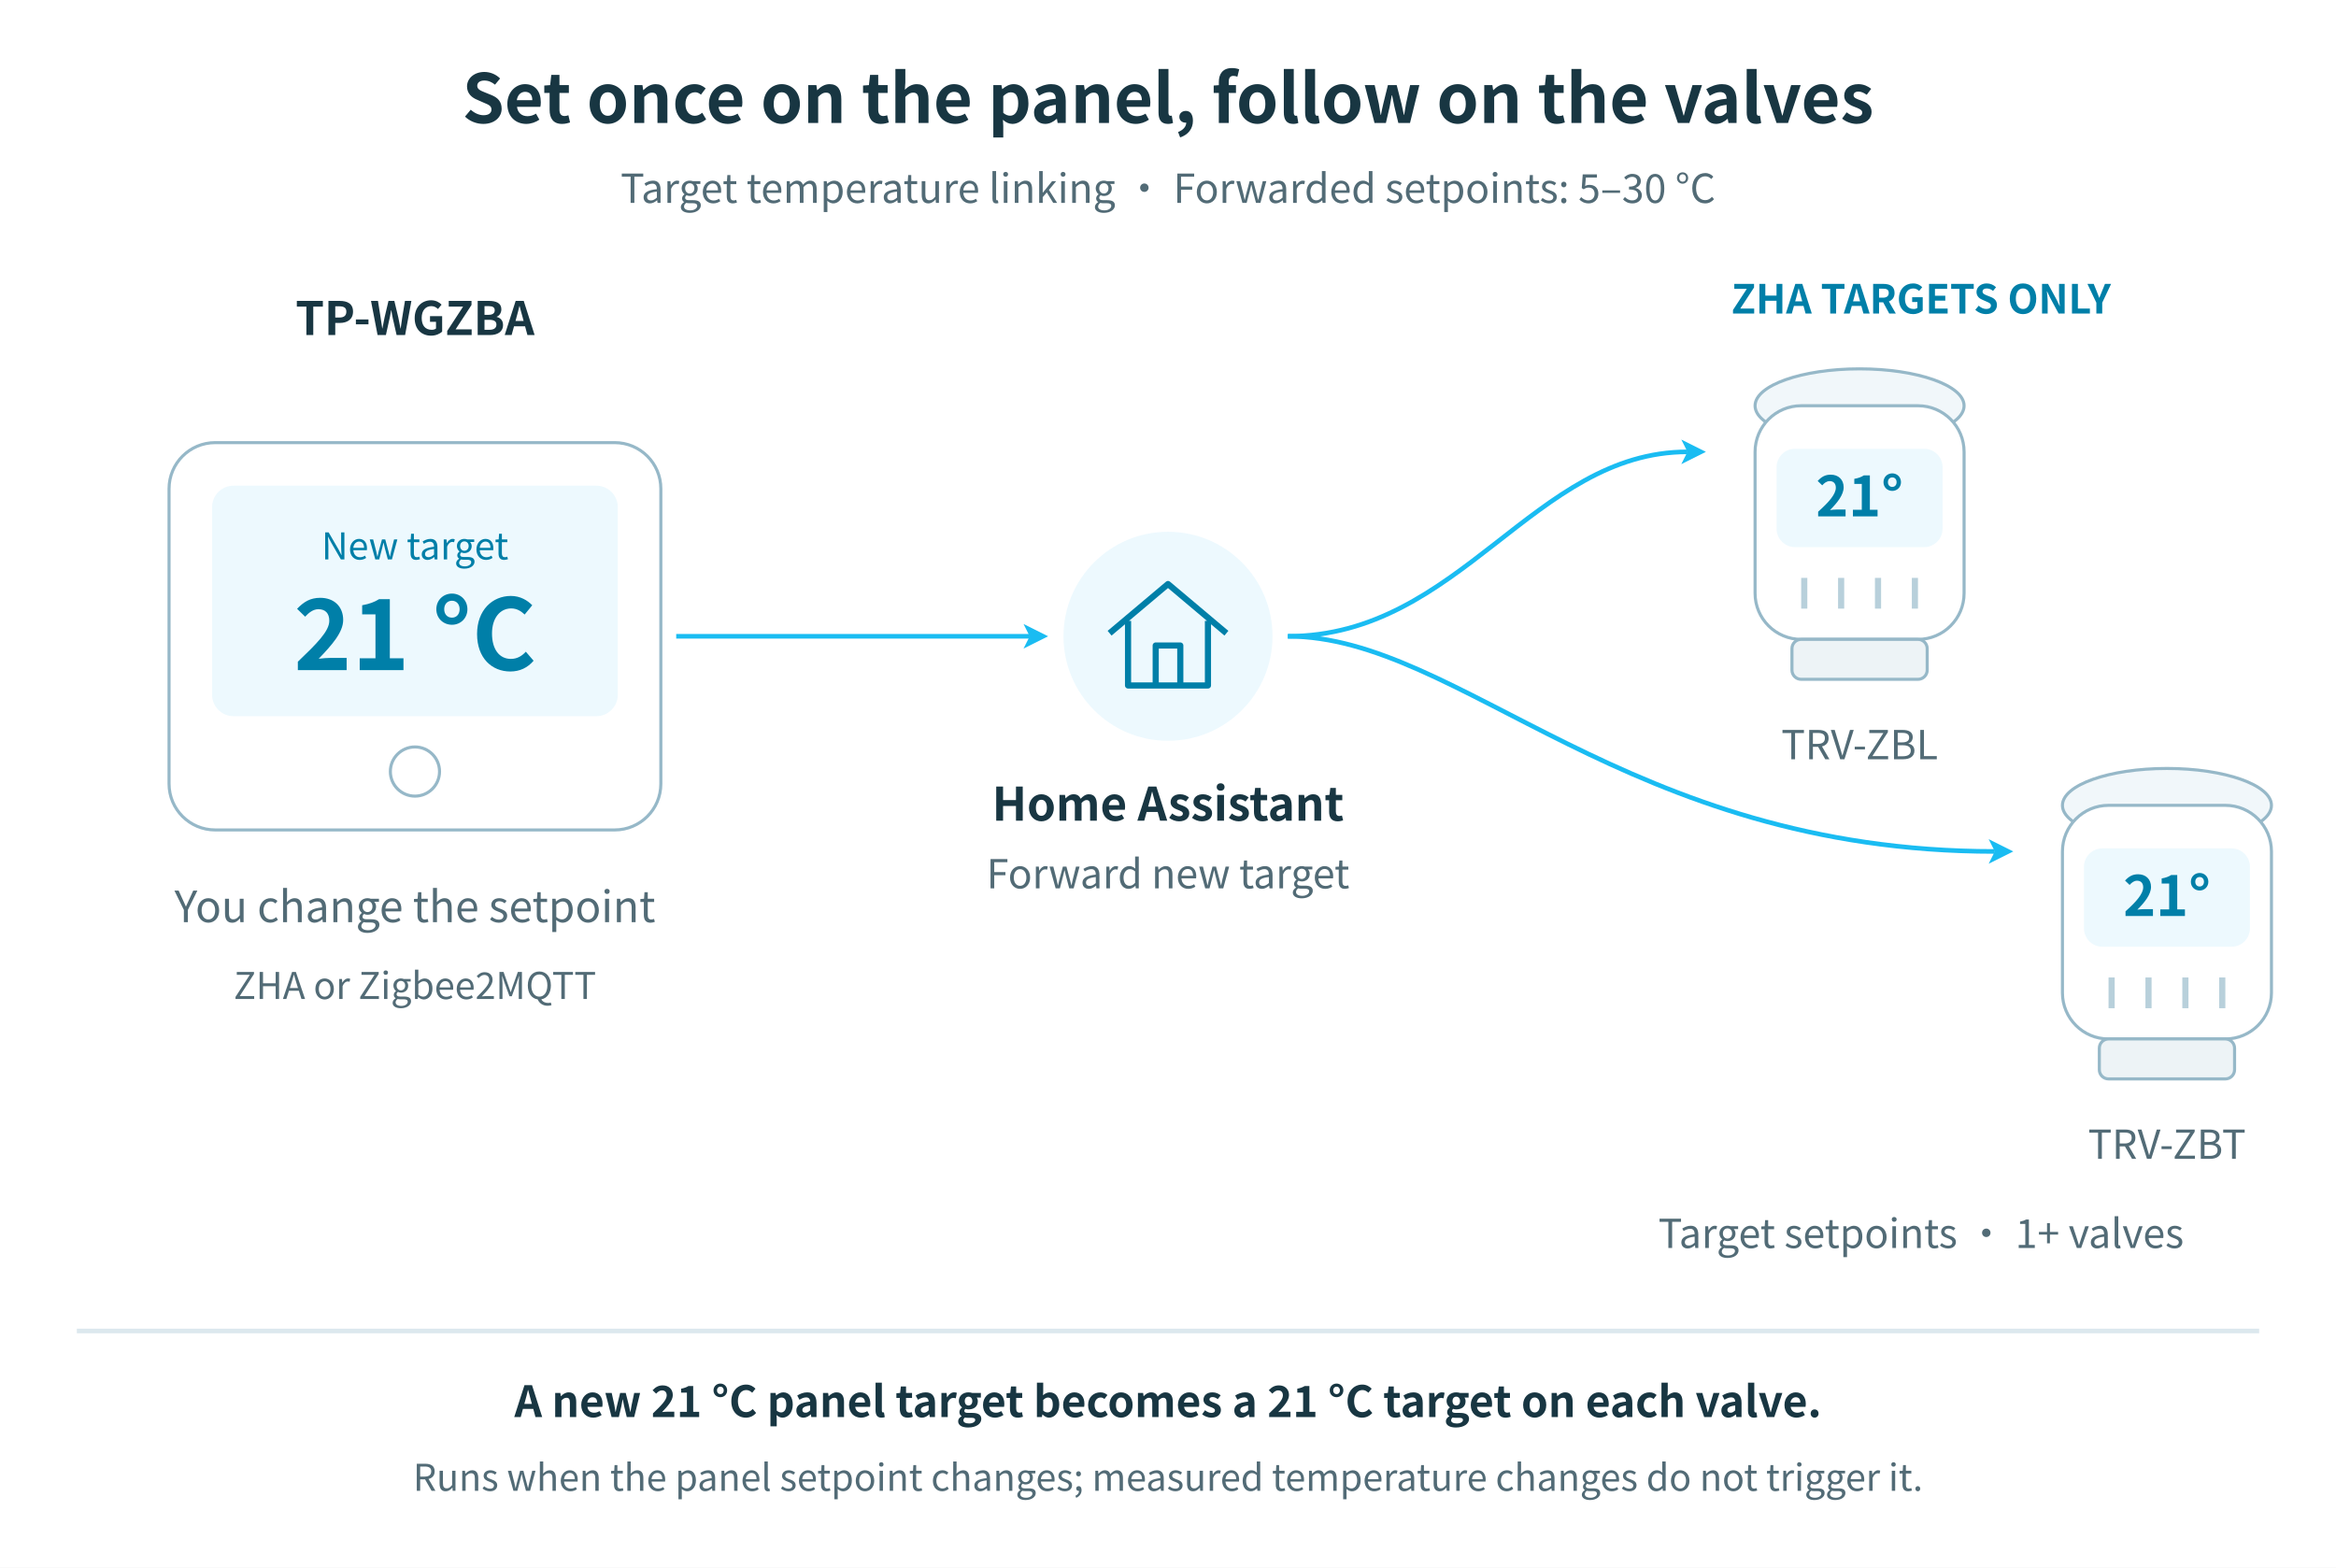
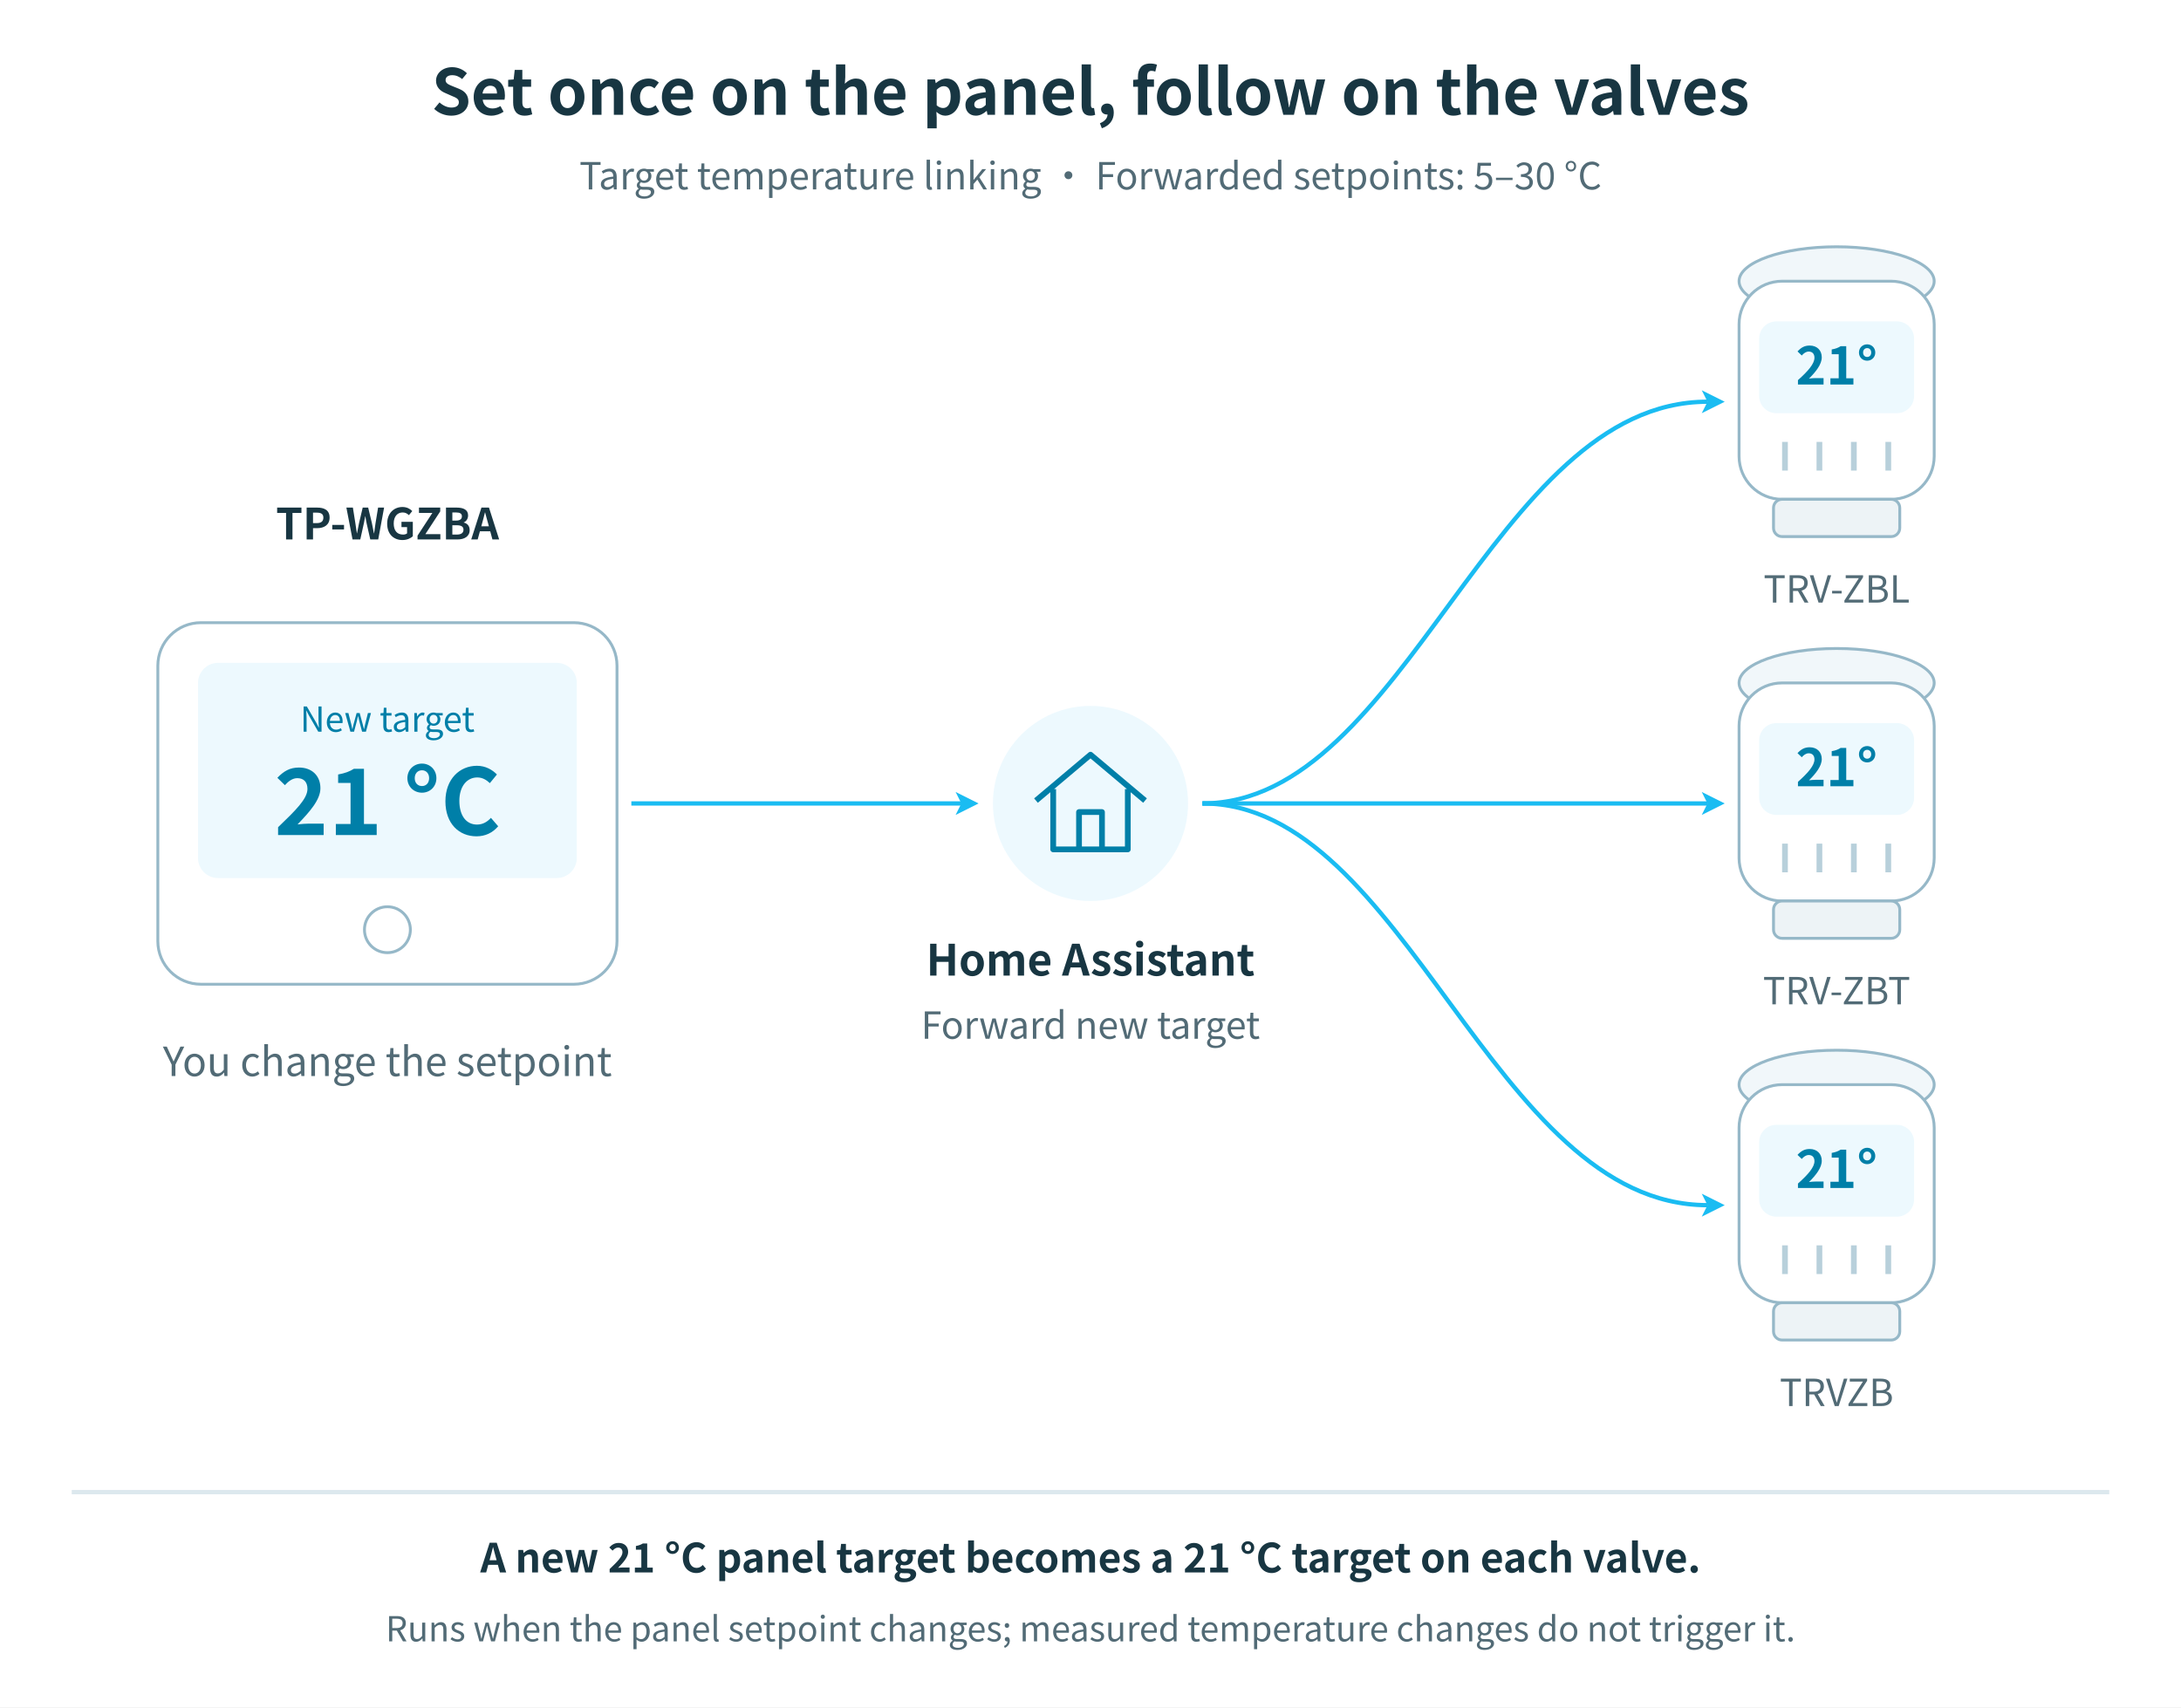
- <svg xmlns="http://www.w3.org/2000/svg" width="760" viewBox="0 0 760 510" role="img" aria-labelledby="title desc">
-   <style>text { font-family: 'Segoe UI', 'PingFang SC', 'Microsoft YaHei', 'Noto Sans CJK SC', system-ui, sans-serif; }</style>
+ <svg xmlns="http://www.w3.org/2000/svg" width="760" viewBox="0 0 760 595" role="img" aria-labelledby="title desc">
+   <style>text { font-family: 'Segoe UI', 'PingFang SC', 'Microsoft YaHei', 'Noto Sans CJK SC', system-ui, sans-serif; text-anchor: middle; }</style>
  <defs>
    <marker id="arrow" markerWidth="8" markerHeight="8" refX="2" refY="4" orient="auto" markerUnits="userSpaceOnUse">
      <path d="M0 0 L8 4 L0 8 L2 4 Z" fill="#1abcf2" />
    </marker>
  </defs>
-   <rect width="760" height="510" fill="white" />
-   <text x="380" y="40" font-size="22" fill="#183642" font-weight="600" text-anchor="middle">Set once on the panel, follow on the valves</text>
-   <text x="380" y="66" font-size="13" fill="#526b76" font-weight="400" text-anchor="middle">Target temperature linking · Forwarded setpoints: 5–30 °C</text>
-   <text x="135" y="109" font-size="15" fill="#183642" font-weight="600" text-anchor="middle">TP-WGZBA</text>
-   <rect x="55" y="144" width="160" height="126" rx="15" fill="white" stroke="#96b8c8" />
-   <rect x="69" y="158" width="132" height="75" rx="7" fill="#edf9fe" stroke="none" />
-   <text x="135" y="182" font-size="12" fill="#007fa8" font-weight="400" text-anchor="middle">New target</text>
-   <text x="135" y="218" font-size="32" fill="#007fa8" font-weight="600" text-anchor="middle">21 °C</text>
-   <circle cx="135" cy="251" r="8" fill="white" stroke="#96b8c8" />
-   <text x="135" y="300" font-size="14" fill="#526b76" font-weight="400" text-anchor="middle">You change the setpoint</text>
-   <text x="135" y="325" font-size="12" fill="#526b76" font-weight="400" text-anchor="middle">ZHA or Zigbee2MQTT</text>
-   <path d="M220 207 L335 207" fill="none" stroke="#1abcf2" stroke-width="1.5" marker-end="url(#arrow)" />
-   <circle cx="380" cy="207" r="34" fill="#edf9fe" />
-   <path d="M361 206 L380 190 L399 206 M367 202 V223 H393 V202 M376 223 V210 H384 V223" fill="none" stroke="#007fa8" stroke-width="2" stroke-linejoin="round" />
-   <text x="380" y="267" font-size="15" fill="#183642" font-weight="600" text-anchor="middle">Home Assistant</text>
-   <text x="380" y="289" font-size="13" fill="#526b76" font-weight="400" text-anchor="middle">Forward new target</text>
-   <path d="M419 207 C475 207 499 147 549 147" fill="none" stroke="#1abcf2" stroke-width="1.5" marker-end="url(#arrow)" />
-   <path d="M419 207 C475 207 529 277 649 277" fill="none" stroke="#1abcf2" stroke-width="1.5" marker-end="url(#arrow)" />
-   <ellipse cx="605" cy="132" rx="34" ry="12" fill="#f1f7fa" stroke="#96b8c8" />
-   <rect x="571" y="132" width="68" height="76" rx="15" fill="white" stroke="#96b8c8" />
-   <rect x="578" y="146" width="54" height="32" rx="6" fill="#edf9fe" stroke="none" />
-   <text x="605" y="168" font-size="18" fill="#007fa8" font-weight="600" text-anchor="middle">21°</text>
-   <path d="M587 188 v10 M599 188 v10 M611 188 v10 M623 188 v10" stroke="#b8d0db" stroke-width="2" />
-   <rect x="583" y="208" width="44" height="13" rx="3" fill="#edf3f6" stroke="#96b8c8" />
-   <text x="605" y="247" font-size="13" fill="#526b76" font-weight="400" text-anchor="middle">TRV-ZBL</text>
-   <ellipse cx="705" cy="262" rx="34" ry="12" fill="#f1f7fa" stroke="#96b8c8" />
-   <rect x="671" y="262" width="68" height="76" rx="15" fill="white" stroke="#96b8c8" />
-   <rect x="678" y="276" width="54" height="32" rx="6" fill="#edf9fe" stroke="none" />
-   <text x="705" y="298" font-size="18" fill="#007fa8" font-weight="600" text-anchor="middle">21°</text>
-   <path d="M687 318 v10 M699 318 v10 M711 318 v10 M723 318 v10" stroke="#b8d0db" stroke-width="2" />
-   <rect x="683" y="338" width="44" height="13" rx="3" fill="#edf3f6" stroke="#96b8c8" />
-   <text x="705" y="377" font-size="13" fill="#526b76" font-weight="400" text-anchor="middle">TRV-ZBT</text>
-   <text x="625" y="102" font-size="13" fill="#007fa8" font-weight="600" text-anchor="middle">ZHA TARGETS ONLY</text>
-   <text x="625" y="406" font-size="13" fill="#526b76" font-weight="400" text-anchor="middle">Target setpoints · 1+ valves</text>
-   <path d="M25 433 L735 433" fill="none" stroke="#dce8ee" stroke-width="1.5" />
-   <text x="380" y="461" font-size="14" fill="#183642" font-weight="600" text-anchor="middle">A new 21 °C panel target becomes a 21 °C target on each valve.</text>
-   <text x="380" y="485" font-size="12" fill="#526b76" font-weight="400" text-anchor="middle">Runs when the panel setpoint changes; measured temperature changes do not trigger it.</text>
+   <rect width="760" height="595" fill="white" />
+   <text x="380" y="40" font-size="22" fill="#183642" font-weight="600">Set once on the panel, follow on the valves</text>
+   <text x="380" y="66" font-size="13" fill="#526b76">Target temperature linking · Forwarded setpoints: 5–30 °C</text>
+   <text x="135" y="188" font-size="15" fill="#183642" font-weight="600">TP-WGZBA</text>
+   <rect x="55" y="217" width="160" height="126" rx="15" fill="white" stroke="#96b8c8" />
+   <rect x="69" y="231" width="132" height="75" rx="7" fill="#edf9fe" />
+   <text x="135" y="255" font-size="12" fill="#007fa8">New target</text>
+   <text x="135" y="291" font-size="32" fill="#007fa8" font-weight="600">21 °C</text>
+   <circle cx="135" cy="324" r="8" fill="white" stroke="#96b8c8" />
+   <text x="135" y="375" font-size="14" fill="#526b76">You change the setpoint</text>
+   <path d="M220 280 L335 280" fill="none" stroke="#1abcf2" stroke-width="1.5" marker-end="url(#arrow)" />
+   <path d="M419 280 C490 280 520 140 595 140" fill="none" stroke="#1abcf2" stroke-width="1.5" marker-end="url(#arrow)" />
+   <path d="M419 280 C480 280 535 280 595 280" fill="none" stroke="#1abcf2" stroke-width="1.5" marker-end="url(#arrow)" />
+   <path d="M419 280 C490 280 520 420 595 420" fill="none" stroke="#1abcf2" stroke-width="1.5" marker-end="url(#arrow)" />
+   <circle cx="380" cy="280" r="34" fill="#edf9fe" />
+   <path d="M361 279 L380 263 L399 279 M367 275 V296 H393 V275 M376 296 V283 H384 V296" fill="none" stroke="#007fa8" stroke-width="2" stroke-linejoin="round" />
+   <text x="380" y="340" font-size="15" fill="#183642" font-weight="600">Home Assistant</text>
+   <text x="380" y="362" font-size="13" fill="#526b76">Forward new target</text>
+   <g transform="translate(640 140)">
+     <ellipse cy="-42" rx="34" ry="12" fill="#f1f7fa" stroke="#96b8c8" />
+     <rect x="-34" y="-42" width="68" height="76" rx="15" fill="white" stroke="#96b8c8" />
+     <rect x="-27" y="-28" width="54" height="32" rx="6" fill="#edf9fe" />
+     <text y="-6" font-size="18" fill="#007fa8" font-weight="600">21°</text>
+     <path d="M-18 14 v10 M-6 14 v10 M6 14 v10 M18 14 v10" stroke="#b8d0db" stroke-width="2" />
+     <rect x="-22" y="34" width="44" height="13" rx="3" fill="#edf3f6" stroke="#96b8c8" />
+     <text y="70" font-size="13" fill="#526b76">TRV-ZBL</text>
+   </g>
+   <g transform="translate(640 280)">
+     <ellipse cy="-42" rx="34" ry="12" fill="#f1f7fa" stroke="#96b8c8" />
+     <rect x="-34" y="-42" width="68" height="76" rx="15" fill="white" stroke="#96b8c8" />
+     <rect x="-27" y="-28" width="54" height="32" rx="6" fill="#edf9fe" />
+     <text y="-6" font-size="18" fill="#007fa8" font-weight="600">21°</text>
+     <path d="M-18 14 v10 M-6 14 v10 M6 14 v10 M18 14 v10" stroke="#b8d0db" stroke-width="2" />
+     <rect x="-22" y="34" width="44" height="13" rx="3" fill="#edf3f6" stroke="#96b8c8" />
+     <text y="70" font-size="13" fill="#526b76">TRV-ZBT</text>
+   </g>
+   <g transform="translate(640 420)">
+     <ellipse cy="-42" rx="34" ry="12" fill="#f1f7fa" stroke="#96b8c8" />
+     <rect x="-34" y="-42" width="68" height="76" rx="15" fill="white" stroke="#96b8c8" />
+     <rect x="-27" y="-28" width="54" height="32" rx="6" fill="#edf9fe" />
+     <text y="-6" font-size="18" fill="#007fa8" font-weight="600">21°</text>
+     <path d="M-18 14 v10 M-6 14 v10 M6 14 v10 M18 14 v10" stroke="#b8d0db" stroke-width="2" />
+     <rect x="-22" y="34" width="44" height="13" rx="3" fill="#edf3f6" stroke="#96b8c8" />
+     <text y="70" font-size="13" fill="#526b76">TRVZB</text>
+   </g>
+   <path d="M25 520 L735 520" fill="none" stroke="#dce8ee" stroke-width="1.5" />
+   <text x="380" y="548" font-size="14" fill="#183642" font-weight="600">A new 21 °C panel target becomes a 21 °C target on each valve.</text>
+   <text x="380" y="572" font-size="12" fill="#526b76">Runs when the panel setpoint changes; measured temperature changes do not trigger it.</text>
</svg>
